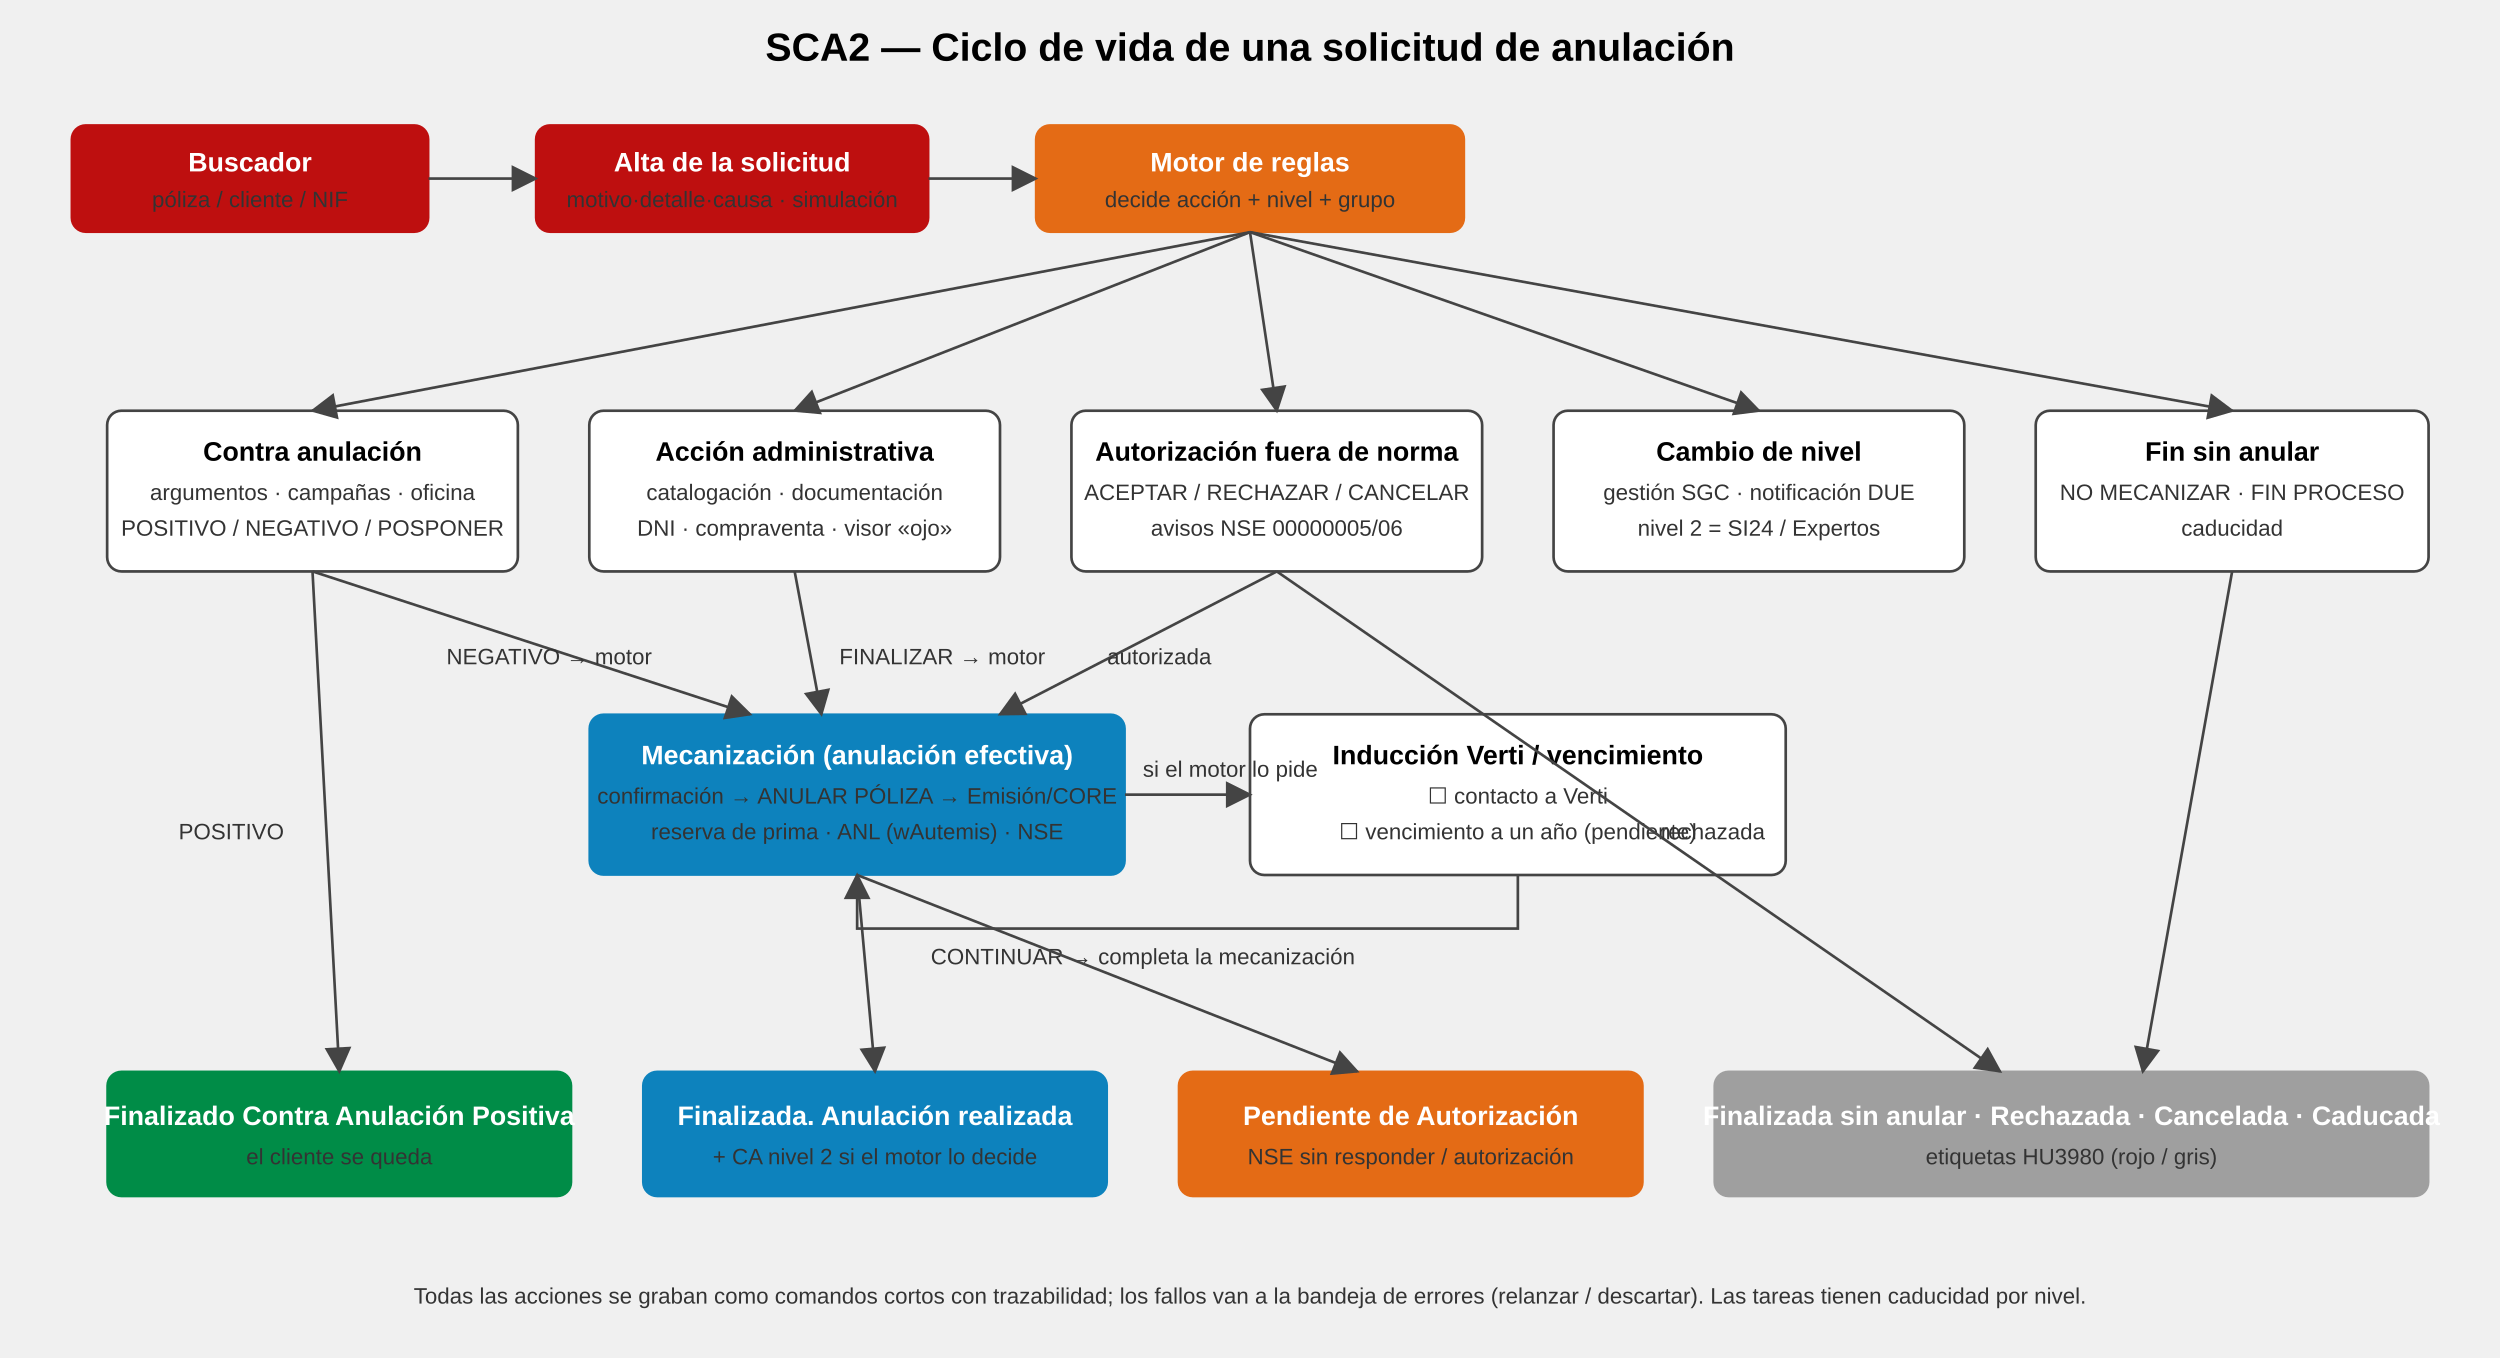
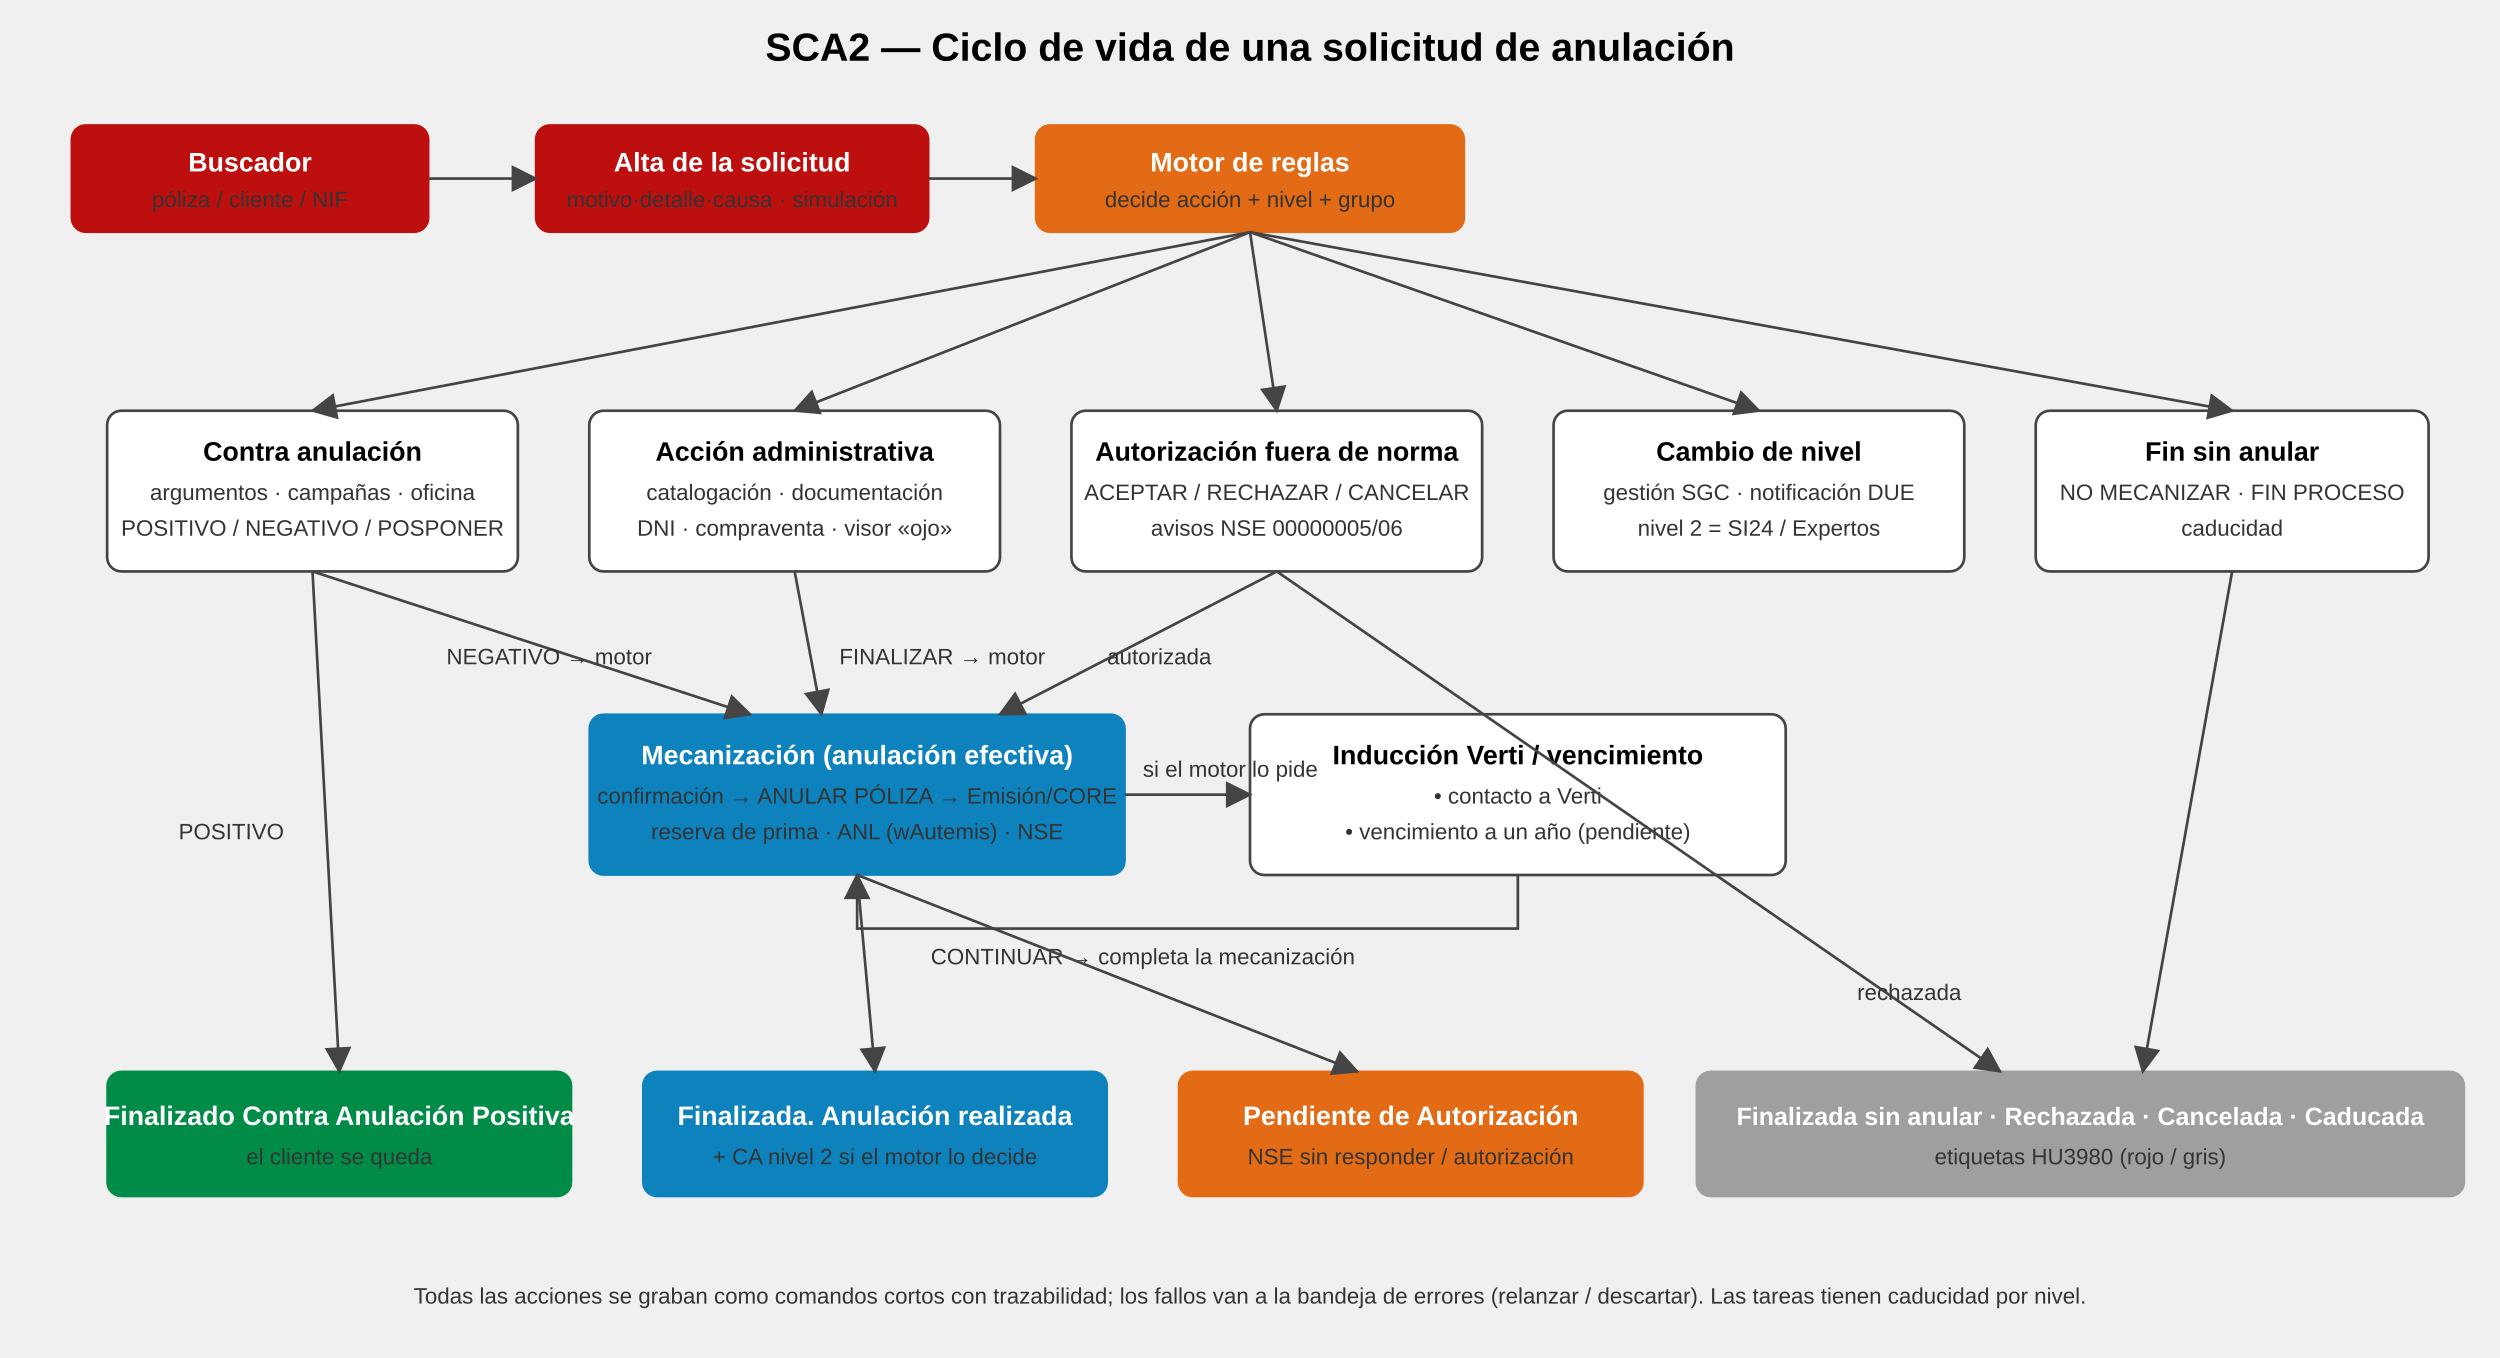
<svg xmlns="http://www.w3.org/2000/svg" width="1400" height="760" font-family="Arial, Helvetica, sans-serif" font-size="15">
  <defs>
    <marker id="a" markerWidth="10" markerHeight="10" refX="9" refY="5" orient="auto">
      <path d="M0,0 L10,5 L0,10 z" fill="#444" />
    </marker>
    <style>.b{fill:#fff;stroke:#444;stroke-width:1.5;rx:8}.h{fill:#BE0F0F;stroke:#BE0F0F;rx:8}.t{fill:#fff;font-weight:bold}.l{stroke:#444;stroke-width:1.5;fill:none;marker-end:url(#a)}.s{font-size:12.5px;fill:#333}.g{fill:#E46B15;stroke:#E46B15;rx:8}.v{fill:#008C47;stroke:#008C47;rx:8}.az{fill:#0D82BD;stroke:#0D82BD;rx:8}</style>
  </defs>
  <text x="700" y="34" text-anchor="middle" font-size="22" font-weight="bold">SCA2 — Ciclo de vida de una solicitud de anulación</text>
  <rect x="40" y="70" width="200" height="60" class="h" />
  <text x="140" y="96" text-anchor="middle" class="t">Buscador</text>
  <text x="140" y="116" text-anchor="middle" fill="#fff" class="s">póliza / cliente / NIF</text>
  <rect x="300" y="70" width="220" height="60" class="h" />
  <text x="410" y="96" text-anchor="middle" class="t">Alta de la solicitud</text>
  <text x="410" y="116" text-anchor="middle" fill="#fff" class="s">motivo·detalle·causa · simulación</text>
  <rect x="580" y="70" width="240" height="60" class="g" />
  <text x="700" y="96" text-anchor="middle" class="t">Motor de reglas</text>
  <text x="700" y="116" text-anchor="middle" fill="#fff" class="s">decide acción + nivel + grupo</text>
  <path d="M240,100 L300,100" class="l" />
  <path d="M520,100 L580,100" class="l" />
  <rect x="60" y="230" width="230" height="90" class="b" />
  <text x="175" y="258" text-anchor="middle" font-weight="bold">Contra anulación</text>
  <text x="175" y="280" text-anchor="middle" class="s">argumentos · campañas · oficina</text>
  <text x="175" y="300" text-anchor="middle" class="s">POSITIVO / NEGATIVO / POSPONER</text>
  <rect x="330" y="230" width="230" height="90" class="b" />
  <text x="445" y="258" text-anchor="middle" font-weight="bold">Acción administrativa</text>
  <text x="445" y="280" text-anchor="middle" class="s">catalogación · documentación</text>
  <text x="445" y="300" text-anchor="middle" class="s">DNI · compraventa · visor «ojo»</text>
  <rect x="600" y="230" width="230" height="90" class="b" />
  <text x="715" y="258" text-anchor="middle" font-weight="bold">Autorización fuera de norma</text>
  <text x="715" y="280" text-anchor="middle" class="s">ACEPTAR / RECHAZAR / CANCELAR</text>
  <text x="715" y="300" text-anchor="middle" class="s">avisos NSE 00000005/06</text>
  <rect x="870" y="230" width="230" height="90" class="b" />
  <text x="985" y="258" text-anchor="middle" font-weight="bold">Cambio de nivel</text>
  <text x="985" y="280" text-anchor="middle" class="s">gestión SGC · notificación DUE</text>
  <text x="985" y="300" text-anchor="middle" class="s">nivel 2 = SI24 / Expertos</text>
  <rect x="1140" y="230" width="220" height="90" class="b" />
  <text x="1250" y="258" text-anchor="middle" font-weight="bold">Fin sin anular</text>
  <text x="1250" y="280" text-anchor="middle" class="s">NO MECANIZAR · FIN PROCESO</text>
  <text x="1250" y="300" text-anchor="middle" class="s">caducidad</text>
  <path d="M700,130 L175,230" class="l" />
  <path d="M700,130 L445,230" class="l" />
  <path d="M700,130 L715,230" class="l" />
  <path d="M700,130 L985,230" class="l" />
  <path d="M700,130 L1250,230" class="l" />
  <rect x="330" y="400" width="300" height="90" class="az" />
  <text x="480" y="428" text-anchor="middle" class="t">Mecanización (anulación efectiva)</text>
  <text x="480" y="450" text-anchor="middle" fill="#fff" class="s">confirmación → ANULAR PÓLIZA → Emisión/CORE</text>
  <text x="480" y="470" text-anchor="middle" fill="#fff" class="s">reserva de prima · ANL (wAutemis) · NSE</text>
  <rect x="700" y="400" width="300" height="90" class="b" />
  <text x="850" y="428" text-anchor="middle" font-weight="bold">Inducción Verti / vencimiento</text>
-   <text x="850" y="450" text-anchor="middle" class="s">☐ contacto a Verti</text>
-   <text x="850" y="470" text-anchor="middle" class="s">☐ vencimiento a un año (pendiente)</text>
+   <text x="850" y="450" text-anchor="middle" class="s">• contacto a Verti</text>
+   <text x="850" y="470" text-anchor="middle" class="s">• vencimiento a un año (pendiente)</text>
  <path d="M175,320 L420,400" class="l" />
  <text x="250" y="372" class="s">NEGATIVO → motor</text>
  <path d="M445,320 L460,400" class="l" />
  <text x="470" y="372" class="s">FINALIZAR → motor</text>
  <path d="M715,320 L560,400" class="l" />
  <text x="620" y="372" class="s">autorizada</text>
  <path d="M630,445 L700,445" class="l" />
  <text x="640" y="435" class="s">si el motor lo pide</text>
  <path d="M850,490 L850,520 L480,520 L480,490" class="l" />
  <text x="640" y="540" text-anchor="middle" class="s">CONTINUAR → completa la mecanización</text>
  <rect x="60" y="600" width="260" height="70" class="v" />
  <text x="190" y="630" text-anchor="middle" class="t">Finalizado Contra Anulación Positiva</text>
  <text x="190" y="652" text-anchor="middle" fill="#fff" class="s">el cliente se queda</text>
  <rect x="360" y="600" width="260" height="70" class="az" />
  <text x="490" y="630" text-anchor="middle" class="t">Finalizada. Anulación realizada</text>
  <text x="490" y="652" text-anchor="middle" fill="#fff" class="s">+ CA nivel 2 si el motor lo decide</text>
  <rect x="660" y="600" width="260" height="70" class="g" />
  <text x="790" y="630" text-anchor="middle" class="t">Pendiente de Autorización</text>
  <text x="790" y="652" text-anchor="middle" fill="#fff" class="s">NSE sin responder / autorización</text>
-   <rect x="960" y="600" width="400" height="70" fill="#9F9F9F" stroke="#9F9F9F" rx="8" />
-   <text x="1160" y="630" text-anchor="middle" class="t">Finalizada sin anular · Rechazada · Cancelada · Caducada</text>
-   <text x="1160" y="652" text-anchor="middle" fill="#fff" class="s">etiquetas HU3980 (rojo / gris)</text>
+   <rect x="950" y="600" width="430" height="70" fill="#9F9F9F" stroke="#9F9F9F" rx="8" />
+   <text x="1165" y="630" text-anchor="middle" class="t" font-size="14">Finalizada sin anular · Rechazada · Cancelada · Caducada</text>
+   <text x="1165" y="652" text-anchor="middle" fill="#fff" class="s">etiquetas HU3980 (rojo / gris)</text>
  <path d="M175,320 L190,600" class="l" />
  <text x="100" y="470" class="s">POSITIVO</text>
  <path d="M480,490 L490,600" class="l" />
  <path d="M480,490 L760,600" class="l" />
  <path d="M1250,320 L1200,600" class="l" />
  <path d="M715,320 L1120,600" class="l" />
-   <text x="930" y="470" class="s">rechazada</text>
+   <text x="1040" y="560" class="s">rechazada</text>
  <text x="700" y="730" text-anchor="middle" class="s">Todas las acciones se graban como comandos cortos con trazabilidad; los fallos van a la bandeja de errores (relanzar / descartar). Las tareas tienen caducidad por nivel.</text>
</svg>
